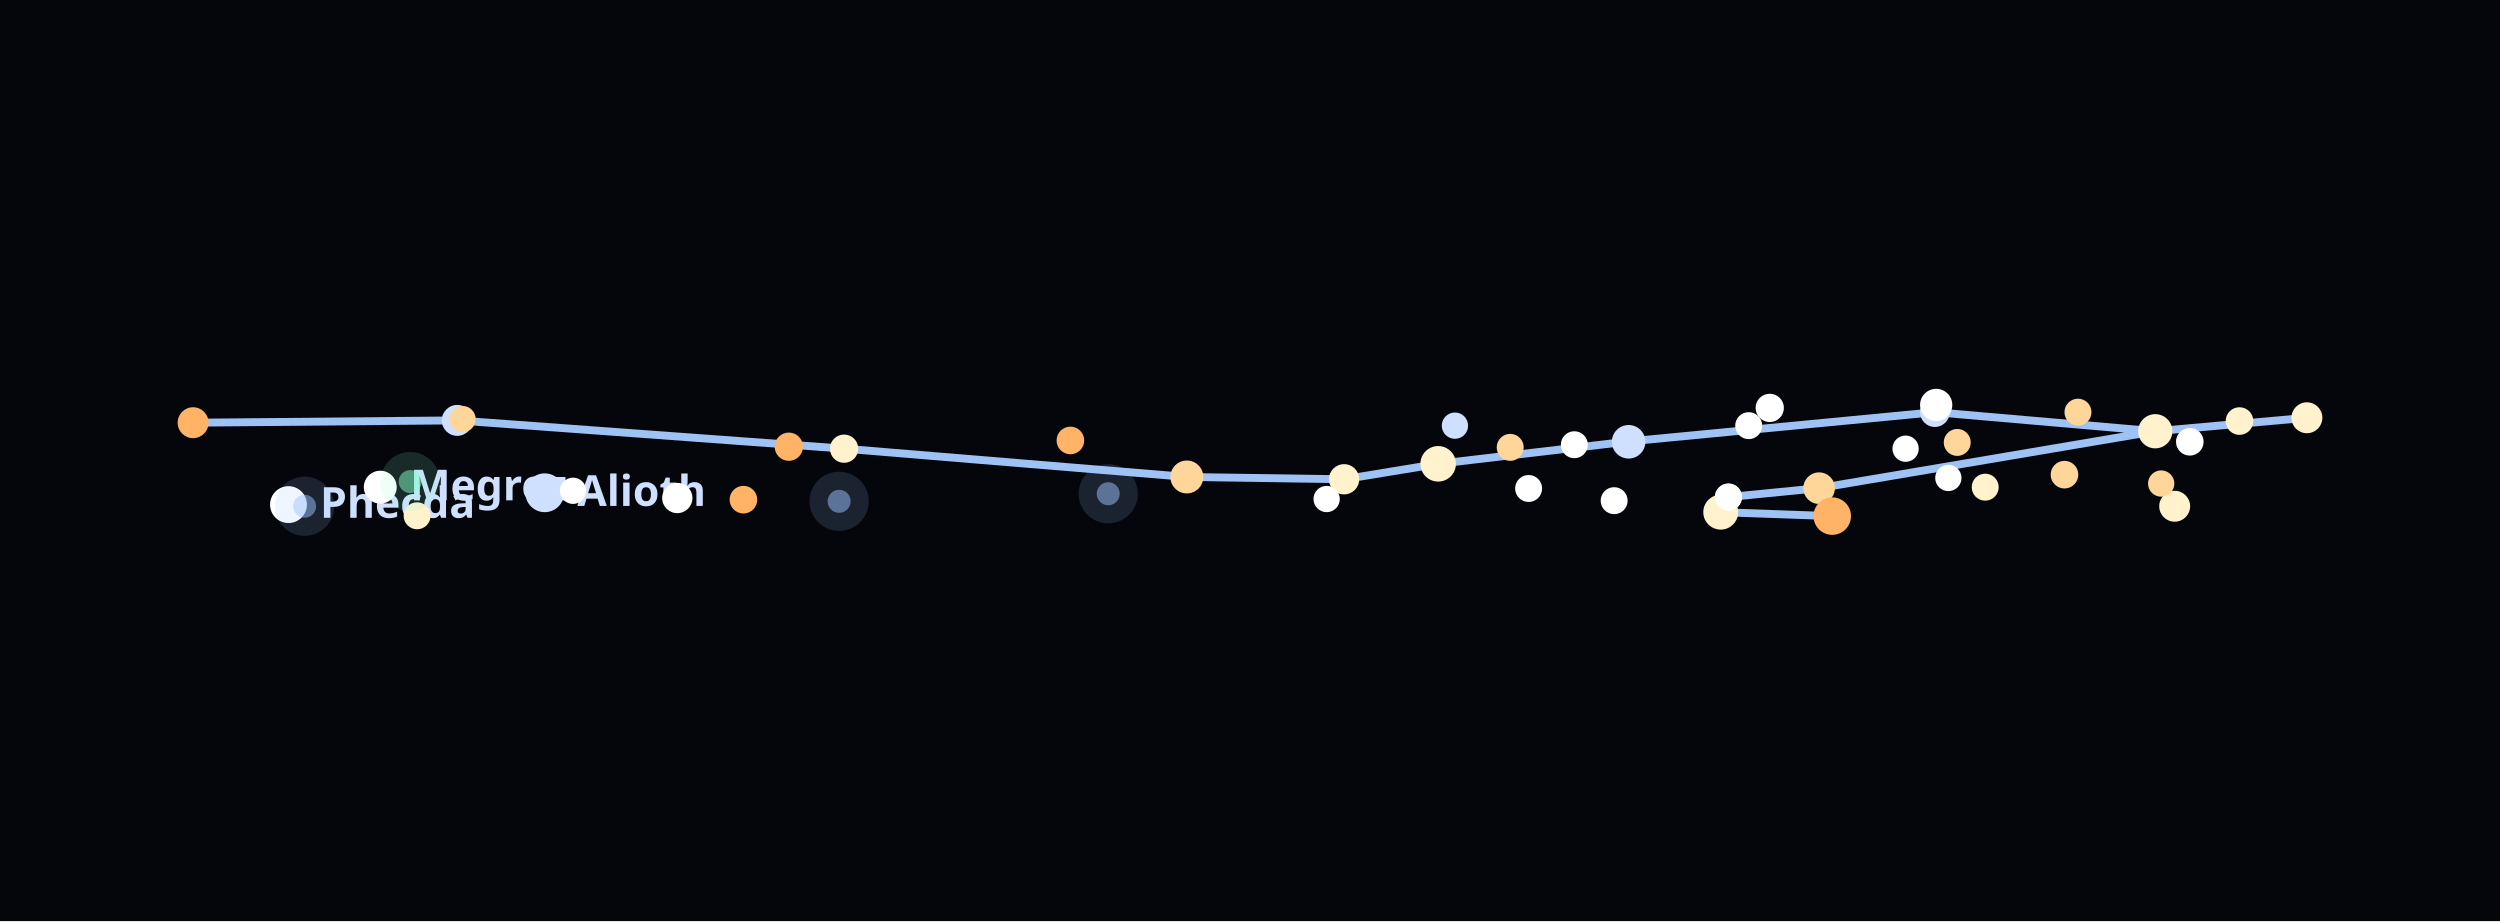
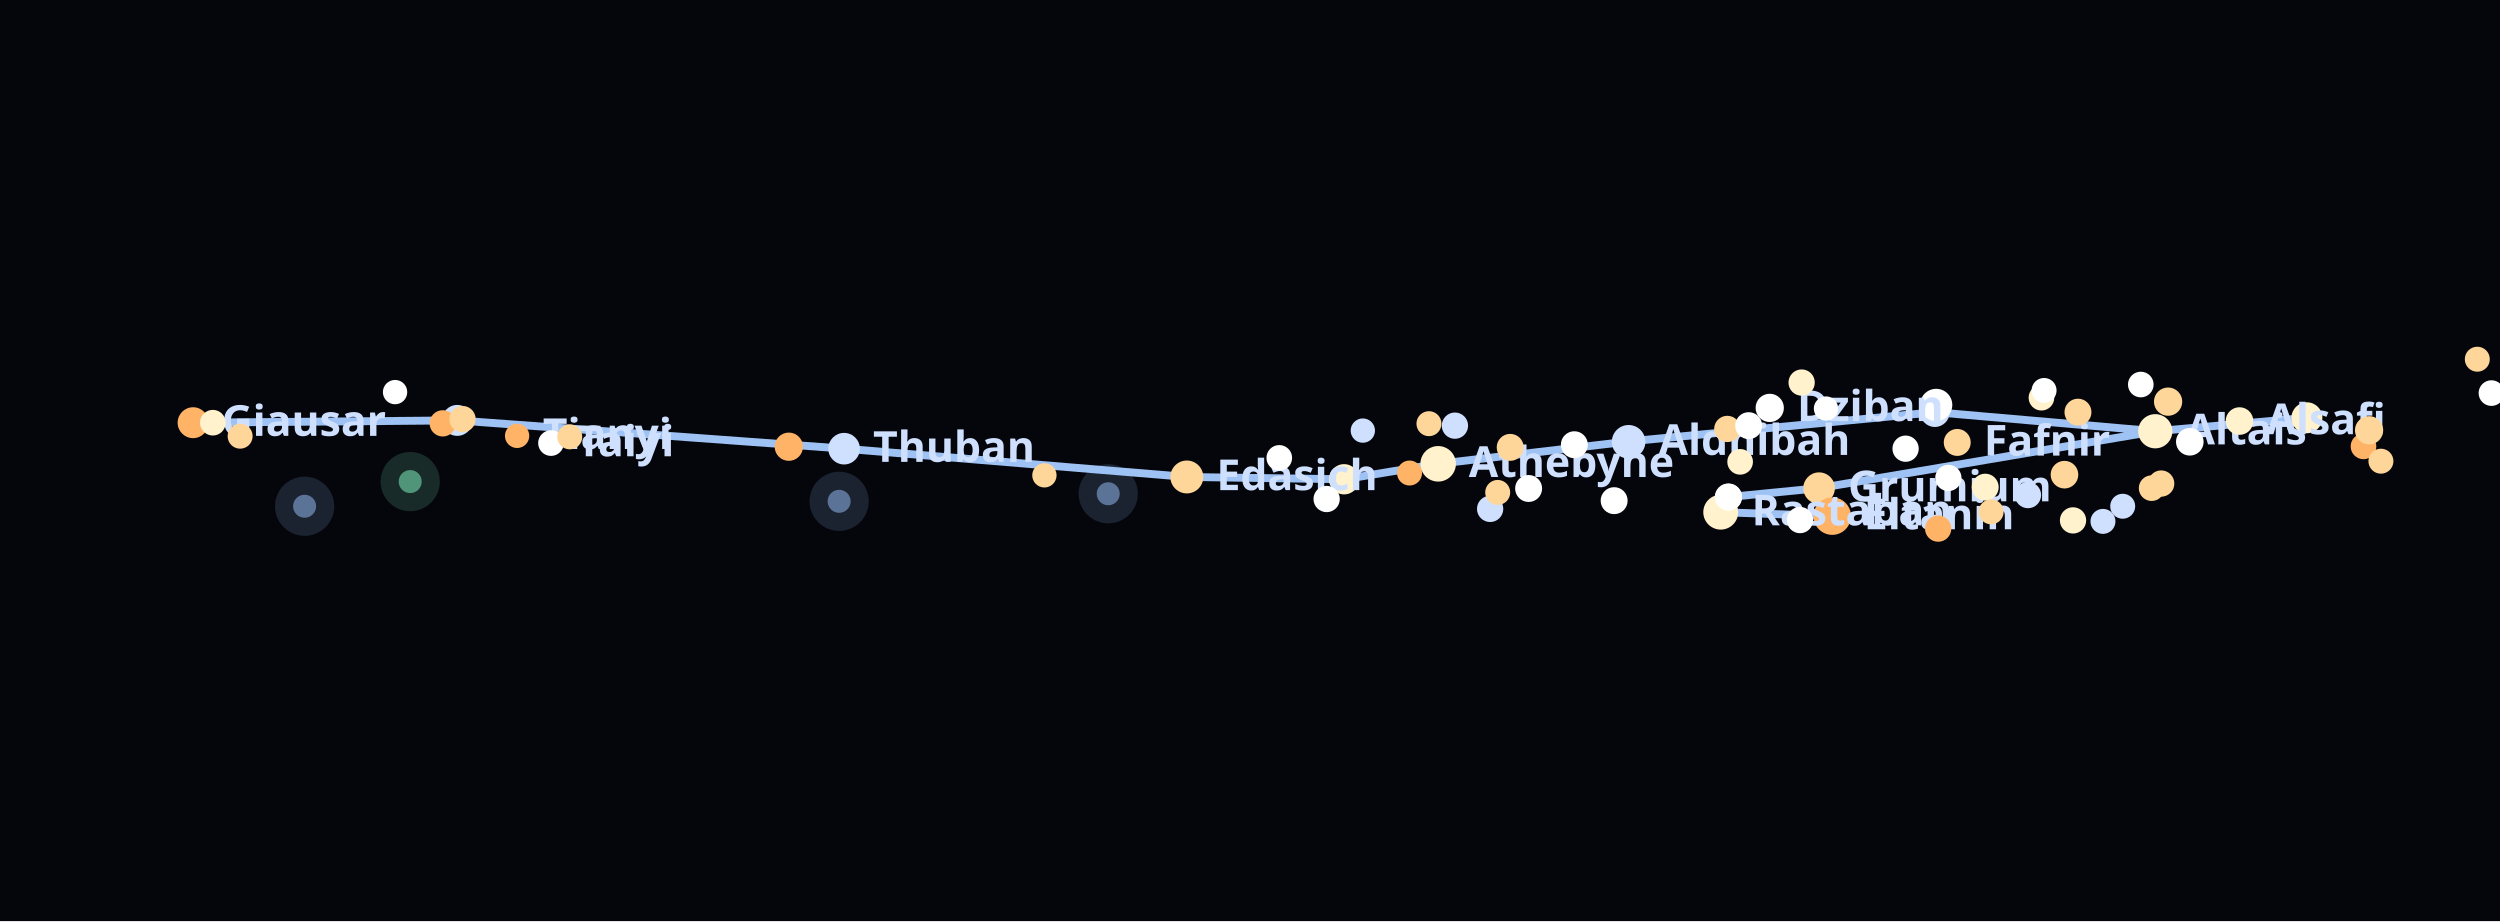
<svg xmlns="http://www.w3.org/2000/svg" viewBox="0 0 760 280" font-family="Audiowide, Segoe UI, sans-serif">
  <rect width="760" height="280" fill="#05060c" />
-   <polyline class="fig-line" points="553.0,148.4 557.0,156.9 523.1,155.7 525.5,151.1 553.0,148.4 655.2,131.1 588.2,125.3 495.1,134.2 437.2,141.0 408.6,145.7 360.8,145.0 256.6,136.4 139.0,127.8 58.7,128.5" fill="none" stroke="#a6ccff" stroke-width="2.4" stroke-opacity="0.95" stroke-linejoin="round" data-seq="87585,87833,85670,85829,87585,94376,89908,83895,80331,78527,75458,-900013,61281,56211" />
+   <polyline class="fig-line" points="553.0,148.4 557.0,156.9 523.1,155.7 525.5,151.1 553.0,148.4 655.2,131.1 588.2,125.3 495.1,134.2 437.2,141.0 408.6,145.7 360.8,145.0 256.6,136.4 139.0,127.8 58.7,128.5" fill="none" stroke="#a6ccff" stroke-width="2.4" stroke-opacity="0.95" stroke-linejoin="round" data-seq="87585,87833,85670,85829,87585,94376,89908,83895,80331,78527,75458,68756,61281,56211" />
  <polyline class="fig-line" points="588.2,125.3 588.6,123.1" fill="none" stroke="#a6ccff" stroke-width="2.4" stroke-opacity="0.95" stroke-linejoin="round" data-seq="89908,89937" />
  <polyline class="fig-line" points="655.2,131.1 701.3,127.0" fill="none" stroke="#a6ccff" stroke-width="2.4" stroke-opacity="0.95" stroke-linejoin="round" data-seq="94376,97433" />
-   <circle class="star" cx="553.0" cy="148.4" r="4.8" fill="#ffd699" data-name="HIP 87585" data-meta="mag 3.73" data-vid="87585" />
-   <circle class="star" cx="557.0" cy="156.9" r="5.7" fill="#ffb366" data-name="HIP 87833" data-meta="mag 2.24" data-vid="87833" />
-   <circle class="star" cx="523.1" cy="155.7" r="5.3" fill="#fff2cc" data-name="HIP 85670" data-meta="mag 2.79" data-vid="85670" />
+   <circle class="star" cx="553.0" cy="148.4" r="4.8" fill="#ffd699" data-name="Grumium" data-meta="mag 3.73" data-vid="87585" />
+   <text class="star-label" x="561.8" y="152.4" fill="#cfe0ff" font-size="13" font-weight="bold" data-vid="87585">Grumium</text>
+   <circle class="star" cx="557.0" cy="156.9" r="5.7" fill="#ffb366" data-name="Eltanin" data-meta="mag 2.24" data-vid="87833" />
+   <text class="star-label" x="566.6" y="160.9" fill="#cfe0ff" font-size="13" font-weight="bold" data-vid="87833">Eltanin</text>
+   <circle class="star" cx="523.1" cy="155.7" r="5.3" fill="#fff2cc" data-name="Rastaban" data-meta="mag 2.79" data-vid="85670" />
+   <text class="star-label" x="532.5" y="159.7" fill="#cfe0ff" font-size="13" font-weight="bold" data-vid="85670">Rastaban</text>
  <circle class="star" cx="525.5" cy="151.1" r="4.1" fill="#ffffff" data-name="HIP 85829" data-meta="mag 4.86" data-vid="85829" />
-   <circle class="star" cx="655.2" cy="131.1" r="5.2" fill="#fff2cc" data-name="HIP 94376" data-meta="mag 3.07" data-vid="94376" />
+   <circle class="star" cx="655.2" cy="131.1" r="5.2" fill="#fff2cc" data-name="Altais" data-meta="mag 3.07" data-vid="94376" />
+   <text class="star-label" x="664.4" y="135.1" fill="#cfe0ff" font-size="13" font-weight="bold" data-vid="94376">Altais</text>
  <circle class="star" cx="588.2" cy="125.3" r="4.5" fill="#cfe0ff" data-name="HIP 89908" data-meta="mag 4.22" data-vid="89908" />
-   <circle class="star" cx="495.1" cy="134.3" r="5.1" fill="#cfe0ff" data-name="HIP 83895" data-meta="mag 3.17" data-vid="83895" />
-   <circle class="star" cx="437.2" cy="141.0" r="5.4" fill="#fff2cc" data-name="HIP 80331" data-meta="mag 2.73" data-vid="80331" />
+   <circle class="star" cx="495.1" cy="134.3" r="5.1" fill="#cfe0ff" data-name="Aldhibah" data-meta="mag 3.17" data-vid="83895" />
+   <text class="star-label" x="504.2" y="138.3" fill="#cfe0ff" font-size="13" font-weight="bold" data-vid="83895">Aldhibah</text>
+   <circle class="star" cx="437.2" cy="141.0" r="5.4" fill="#fff2cc" data-name="Athebyne" data-meta="mag 2.73" data-vid="80331" />
+   <text class="star-label" x="446.5" y="145.0" fill="#cfe0ff" font-size="13" font-weight="bold" data-vid="80331">Athebyne</text>
  <circle class="star" cx="408.6" cy="145.7" r="4.6" fill="#fff2cc" data-name="HIP 78527" data-meta="mag 4.01" data-vid="78527" />
-   <circle class="star" cx="360.8" cy="145.0" r="5.0" fill="#ffd699" data-name="HIP 75458" data-meta="mag 3.29" data-vid="75458" />
-   <circle class="star" cx="256.6" cy="136.4" r="4.3" fill="#fff2cc" data-name="HIP -900013" data-meta="mag 4.5" data-vid="-900013" />
+   <circle class="star" cx="360.8" cy="145.0" r="5.0" fill="#ffd699" data-name="Edasich" data-meta="mag 3.29" data-vid="75458" />
+   <text class="star-label" x="369.8" y="149.0" fill="#cfe0ff" font-size="13" font-weight="bold" data-vid="75458">Edasich</text>
+   <circle class="star" cx="256.6" cy="136.4" r="4.8" fill="#cfe0ff" data-name="Thuban" data-meta="mag 3.67" data-vid="68756" />
+   <text class="star-label" x="265.4" y="140.4" fill="#cfe0ff" font-size="13" font-weight="bold" data-vid="68756">Thuban</text>
  <circle class="star" cx="139.0" cy="127.8" r="4.7" fill="#cfe0ff" data-name="HIP 61281" data-meta="mag 3.85" data-vid="61281" />
-   <circle class="star" cx="58.7" cy="128.5" r="4.7" fill="#ffb366" data-name="HIP 56211" data-meta="mag 3.82" data-vid="56211" />
+   <circle class="star" cx="58.7" cy="128.5" r="4.7" fill="#ffb366" data-name="Giausar" data-meta="mag 3.82" data-vid="56211" />
+   <text class="star-label" x="67.4" y="132.5" fill="#cfe0ff" font-size="13" font-weight="bold" data-vid="56211">Giausar</text>
  <circle class="star" cx="588.6" cy="123.1" r="4.9" fill="#ffffff" data-name="HIP 89937" data-meta="mag 3.55" data-vid="89937" />
  <circle class="star" cx="701.3" cy="127.0" r="4.7" fill="#fff2cc" data-name="HIP 97433" data-meta="mag 3.84" data-vid="97433" />
-   <circle class="star" cx="165.6" cy="149.8" r="5.9" fill="#cfe0ff" data-name="Alioth" data-meta="mag 1.76" data-vid="62956" />
-   <text class="star-label" x="175.5" y="153.8" fill="#cfe0ff" font-size="13" font-weight="bold" data-vid="62956">Alioth</text>
-   <circle class="star" cx="87.7" cy="153.4" r="5.6" fill="#ffffff" data-name="Phecda" data-meta="mag 2.41" data-vid="58001" />
-   <text class="star-label" x="97.3" y="157.4" fill="#cfe0ff" font-size="13" font-weight="bold" data-vid="58001">Phecda</text>
-   <circle class="star" cx="115.6" cy="148.1" r="5.0" fill="#ffffff" data-name="Megrez" data-meta="mag 3.32" data-vid="59774" />
-   <text class="star-label" x="124.7" y="152.1" fill="#cfe0ff" font-size="13" font-weight="bold" data-vid="59774">Megrez</text>
-   <circle class="star" cx="661.1" cy="153.9" r="4.7" fill="#fff2cc" data-name="HIP 94779" data-meta="mag 3.8" data-vid="94779" />
-   <circle class="star" cx="205.9" cy="151.4" r="4.6" fill="#ffffff" data-name="HIP 65477" data-meta="mag 3.99" data-vid="65477" />
-   <circle class="star" cx="538.0" cy="124.0" r="4.3" fill="#ffffff" data-name="HIP 86614" data-meta="mag 4.57" data-vid="86614" />
+   <circle class="star" cx="-89.2" cy="109.3" r="4.4" fill="#ffd699" data-name="HIP 47193" data-meta="mag 4.28" data-vid="47193" />
+   <circle class="star" cx="-14.1" cy="118.3" r="4.1" fill="#fff2cc" data-name="HIP 51808" data-meta="mag 4.86" data-vid="51808" />
+   <circle class="star" cx="64.7" cy="128.5" r="3.9" fill="#fff2cc" data-name="HIP 56583" data-meta="mag 5.19" data-vid="56583" />
+   <circle class="star" cx="73.0" cy="132.6" r="3.8" fill="#ffd699" data-name="HIP 57111" data-meta="mag 5.32" data-vid="57111" />
+   <circle class="star" cx="120.1" cy="119.2" r="3.7" fill="#ffffff" data-name="HIP 60044" data-meta="mag 5.47" data-vid="60044" />
+   <circle class="star" cx="134.6" cy="128.7" r="4.0" fill="#ffb366" data-name="HIP 60998" data-meta="mag 5.01" data-vid="60998" />
+   <circle class="star" cx="140.6" cy="127.4" r="4.0" fill="#ffd699" data-name="HIP 61384" data-meta="mag 4.95" data-vid="61384" />
+   <circle class="star" cx="157.2" cy="132.5" r="3.7" fill="#ffb366" data-name="Tianyi" data-meta="mag 5.43" data-vid="62423" />
+   <text class="star-label" x="165.0" y="136.5" fill="#cfe0ff" font-size="13" font-weight="bold" data-vid="62423">Tianyi</text>
+   <circle class="star" cx="167.5" cy="134.7" r="3.9" fill="#ffffff" data-name="Taiyi" data-meta="mag 5.23" data-vid="63076" />
+   <text class="star-label" x="175.3" y="138.7" fill="#cfe0ff" font-size="13" font-weight="bold" data-vid="63076">Taiyi</text>
+   <circle class="star" cx="173.2" cy="132.8" r="3.8" fill="#ffd699" data-name="HIP 63432" data-meta="mag 5.37" data-vid="63432" />
  <circle class="star" cx="239.8" cy="135.8" r="4.3" fill="#ffb366" data-name="HIP 67627" data-meta="mag 4.58" data-vid="67627" />
-   <circle class="star" cx="665.7" cy="134.3" r="4.2" fill="#ffffff" data-name="HIP 95081" data-meta="mag 4.6" data-vid="95081" />
-   <circle class="star" cx="226.0" cy="151.9" r="4.2" fill="#ffb366" data-name="HIP 66738" data-meta="mag 4.63" data-vid="66738" />
-   <circle class="star" cx="325.4" cy="133.9" r="4.2" fill="#ffb366" data-name="HIP 73199" data-meta="mag 4.63" data-vid="73199" />
-   <circle class="star" cx="627.6" cy="144.3" r="4.2" fill="#ffd699" data-name="HIP 92512" data-meta="mag 4.63" data-vid="92512" />
-   <circle class="star" cx="680.8" cy="128.0" r="4.2" fill="#fff2cc" data-name="HIP 96100" data-meta="mag 4.67" data-vid="96100" />
-   <circle class="star" cx="126.8" cy="156.8" r="4.1" fill="#fff2cc" data-name="HIP 60485" data-meta="mag 4.76" data-vid="60485" />
-   <circle class="star" cx="531.6" cy="129.4" r="4.1" fill="#ffffff" data-name="HIP 86201" data-meta="mag 4.77" data-vid="86201" />
-   <circle class="star" cx="603.5" cy="148.1" r="4.1" fill="#fff2cc" data-name="HIP 90905" data-meta="mag 4.77" data-vid="90905" />
-   <circle class="star" cx="595.0" cy="134.5" r="4.1" fill="#ffd699" data-name="HIP 90344" data-meta="mag 4.82" data-vid="90344" />
-   <circle class="star" cx="631.7" cy="125.3" r="4.1" fill="#ffd699" data-name="HIP 92782" data-meta="mag 4.82" data-vid="92782" />
+   <circle class="star" cx="317.5" cy="144.5" r="3.7" fill="#ffd699" data-name="HIP 72664" data-meta="mag 5.48" data-vid="72664" />
+   <circle class="star" cx="388.9" cy="139.2" r="3.9" fill="#ffffff" data-name="HIP 77277" data-meta="mag 5.19" data-vid="77277" />
+   <circle class="star" cx="403.3" cy="151.7" r="4.0" fill="#ffffff" data-name="HIP 78180" data-meta="mag 4.96" data-vid="78180" />
+   <circle class="star" cx="414.3" cy="130.9" r="3.7" fill="#cfe0ff" data-name="HIP 78893" data-meta="mag 5.44" data-vid="78893" />
+   <circle class="star" cx="428.5" cy="143.8" r="3.8" fill="#ffb366" data-name="HIP 79804" data-meta="mag 5.37" data-vid="79804" />
+   <circle class="star" cx="434.4" cy="128.8" r="3.8" fill="#ffd699" data-name="HIP 80161" data-meta="mag 5.26" data-vid="80161" />
+   <circle class="star" cx="442.3" cy="129.4" r="4.0" fill="#cfe0ff" data-name="HIP 80650" data-meta="mag 4.94" data-vid="80650" />
+   <circle class="star" cx="453.0" cy="154.7" r="4.0" fill="#cfe0ff" data-name="HIP 81292" data-meta="mag 5.07" data-vid="81292" />
+   <circle class="star" cx="455.3" cy="149.7" r="3.8" fill="#ffd699" data-name="HIP 81437" data-meta="mag 5.28" data-vid="81437" />
  <circle class="star" cx="459.1" cy="136.0" r="4.1" fill="#ffd699" data-name="HIP 81660" data-meta="mag 4.84" data-vid="81660" />
  <circle class="star" cx="464.7" cy="148.5" r="4.1" fill="#ffffff" data-name="HIP 82020" data-meta="mag 4.84" data-vid="82020" />
  <circle class="star" cx="478.6" cy="135.2" r="4.1" fill="#ffffff" data-name="HIP 82860" data-meta="mag 4.88" data-vid="82860" />
+   <circle class="star" cx="490.7" cy="152.2" r="4.1" fill="#ffffff" data-name="HIP 83608" data-meta="mag 4.91" data-vid="83608" />
+   <circle class="star" cx="525.1" cy="130.4" r="4.0" fill="#ffd699" data-name="HIP 85805" data-meta="mag 5.07" data-vid="85805" />
  <circle class="star" cx="525.4" cy="151.1" r="4.1" fill="#ffffff" data-name="HIP 85819" data-meta="mag 4.89" data-vid="85819" />
-   <circle class="star" cx="490.7" cy="152.2" r="4.1" fill="#ffffff" data-name="HIP 83608" data-meta="mag 4.91" data-vid="83608" />
-   <circle class="star" cx="174.2" cy="149.2" r="4.0" fill="#ffffff" data-name="HIP 63503" data-meta="mag 4.93" data-vid="63503" />
-   <circle class="star" cx="442.3" cy="129.4" r="4.0" fill="#cfe0ff" data-name="HIP 80650" data-meta="mag 4.94" data-vid="80650" />
-   <circle class="star" cx="140.6" cy="127.4" r="4.0" fill="#ffd699" data-name="HIP 61384" data-meta="mag 4.95" data-vid="61384" />
-   <circle class="star" cx="403.3" cy="151.7" r="4.0" fill="#ffffff" data-name="HIP 78180" data-meta="mag 4.96" data-vid="78180" />
+   <circle class="star" cx="529.0" cy="140.4" r="3.9" fill="#fff2cc" data-name="HIP 86036" data-meta="mag 5.23" data-vid="86036" />
+   <circle class="star" cx="531.6" cy="129.4" r="4.1" fill="#ffffff" data-name="HIP 86201" data-meta="mag 4.77" data-vid="86201" />
+   <circle class="star" cx="538.0" cy="124.0" r="4.3" fill="#ffffff" data-name="Dziban" data-meta="mag 4.57" data-vid="86614" />
+   <text class="star-label" x="546.3" y="128.0" fill="#cfe0ff" font-size="13" font-weight="bold" data-vid="86614">Dziban</text>
+   <circle class="star" cx="547.2" cy="158.1" r="4.0" fill="#ffffff" data-name="HIP 87212" data-meta="mag 5.02" data-vid="87212" />
+   <circle class="star" cx="547.7" cy="116.3" r="4.0" fill="#fff2cc" data-name="HIP 87234" data-meta="mag 5.02" data-vid="87234" />
+   <circle class="star" cx="555.1" cy="124.2" r="3.7" fill="#ffffff" data-name="HIP 87728" data-meta="mag 5.43" data-vid="87728" />
+   <circle class="star" cx="579.3" cy="136.4" r="4.0" fill="#ffffff" data-name="HIP 89348" data-meta="mag 4.99" data-vid="89348" />
+   <circle class="star" cx="589.2" cy="160.7" r="4.0" fill="#ffb366" data-name="HIP 89981" data-meta="mag 5.02" data-vid="89981" />
  <circle class="star" cx="592.3" cy="145.3" r="4.0" fill="#ffffff" data-name="HIP 90156" data-meta="mag 4.98" data-vid="90156" />
-   <circle class="star" cx="579.3" cy="136.4" r="4.0" fill="#ffffff" data-name="HIP 89348" data-meta="mag 4.99" data-vid="89348" />
+   <circle class="star" cx="595.0" cy="134.5" r="4.1" fill="#ffd699" data-name="Fafnir" data-meta="mag 4.82" data-vid="90344" />
+   <text class="star-label" x="603.1" y="138.5" fill="#cfe0ff" font-size="13" font-weight="bold" data-vid="90344">Fafnir</text>
+   <circle class="star" cx="603.5" cy="148.1" r="4.1" fill="#fff2cc" data-name="HIP 90905" data-meta="mag 4.77" data-vid="90905" />
+   <circle class="star" cx="605.3" cy="155.6" r="3.8" fill="#ffd699" data-name="HIP 91013" data-meta="mag 5.38" data-vid="91013" />
+   <circle class="star" cx="616.5" cy="150.5" r="4.0" fill="#cfe0ff" data-name="HIP 91755" data-meta="mag 5.03" data-vid="91755" />
+   <circle class="star" cx="620.6" cy="120.9" r="3.9" fill="#fff2cc" data-name="HIP 92056" data-meta="mag 5.25" data-vid="92056" />
+   <circle class="star" cx="621.4" cy="118.7" r="3.8" fill="#ffffff" data-name="HIP 92112" data-meta="mag 5.37" data-vid="92112" />
+   <circle class="star" cx="627.6" cy="144.3" r="4.2" fill="#ffd699" data-name="HIP 92512" data-meta="mag 4.63" data-vid="92512" />
+   <circle class="star" cx="630.2" cy="158.2" r="4.0" fill="#fff2cc" data-name="HIP 92689" data-meta="mag 4.92" data-vid="92689" />
+   <circle class="star" cx="631.7" cy="125.3" r="4.1" fill="#ffd699" data-name="HIP 92782" data-meta="mag 4.82" data-vid="92782" />
+   <circle class="star" cx="639.3" cy="158.5" r="3.8" fill="#cfe0ff" data-name="HIP 93299" data-meta="mag 5.39" data-vid="93299" />
+   <circle class="star" cx="645.3" cy="153.9" r="3.8" fill="#cfe0ff" data-name="HIP 93713" data-meta="mag 5.4" data-vid="93713" />
+   <circle class="star" cx="650.8" cy="116.9" r="3.9" fill="#ffffff" data-name="HIP 94083" data-meta="mag 5.11" data-vid="94083" />
+   <circle class="star" cx="654.1" cy="148.4" r="3.9" fill="#ffd699" data-name="HIP 94302" data-meta="mag 5.13" data-vid="94302" />
  <circle class="star" cx="657.0" cy="147.0" r="4.0" fill="#ffd699" data-name="HIP 94490" data-meta="mag 5.0" data-vid="94490" />
+   <circle class="star" cx="659.1" cy="122.1" r="4.3" fill="#ffd699" data-name="HIP 94648" data-meta="mag 4.45" data-vid="94648" />
+   <circle class="star" cx="665.7" cy="134.3" r="4.2" fill="#ffffff" data-name="HIP 95081" data-meta="mag 4.6" data-vid="95081" />
+   <circle class="star" cx="680.8" cy="128.0" r="4.2" fill="#fff2cc" data-name="Alsafi" data-meta="mag 4.67" data-vid="96100" />
+   <text class="star-label" x="689.0" y="132.0" fill="#cfe0ff" font-size="13" font-weight="bold" data-vid="96100">Alsafi</text>
+   <circle class="star" cx="718.5" cy="135.7" r="3.9" fill="#ffb366" data-name="HIP 98583" data-meta="mag 5.22" data-vid="98583" />
+   <circle class="star" cx="720.2" cy="130.8" r="4.3" fill="#ffd699" data-name="HIP 98702" data-meta="mag 4.51" data-vid="98702" />
+   <circle class="star" cx="723.8" cy="140.2" r="3.8" fill="#ffd699" data-name="HIP 98962" data-meta="mag 5.4" data-vid="98962" />
+   <circle class="star" cx="753.1" cy="109.2" r="3.8" fill="#ffd699" data-name="HIP 100965" data-meta="mag 5.38" data-vid="100965" />
+   <circle class="star" cx="757.4" cy="119.5" r="3.9" fill="#ffffff" data-name="HIP 101260" data-meta="mag 5.18" data-vid="101260" />
+   <circle class="star" cx="778.1" cy="110.6" r="3.8" fill="#ffd699" data-name="HIP 102599" data-meta="mag 5.36" data-vid="102599" />
  <circle class="star" cx="255.1" cy="152.4" r="9" fill="#9fc4ff" fill-opacity="0.15" data-name="M101" data-meta="s" />
  <circle cx="255.1" cy="152.4" r="3.5" fill="#9fc4ff" fill-opacity="0.5" />
  <circle class="star" cx="336.9" cy="150.1" r="9" fill="#9fc4ff" fill-opacity="0.15" data-name="M102" data-meta="s" />
  <circle cx="336.9" cy="150.1" r="3.5" fill="#9fc4ff" fill-opacity="0.5" />
  <circle class="star" cx="92.6" cy="153.9" r="9" fill="#9fc4ff" fill-opacity="0.15" data-name="M109" data-meta="s" />
  <circle cx="92.6" cy="153.9" r="3.5" fill="#9fc4ff" fill-opacity="0.5" />
  <circle class="star" cx="124.7" cy="146.4" r="9" fill="#88ffcc" fill-opacity="0.15" data-name="M40" data-meta="pos" />
  <circle cx="124.7" cy="146.4" r="3.5" fill="#88ffcc" fill-opacity="0.5" />
</svg>
